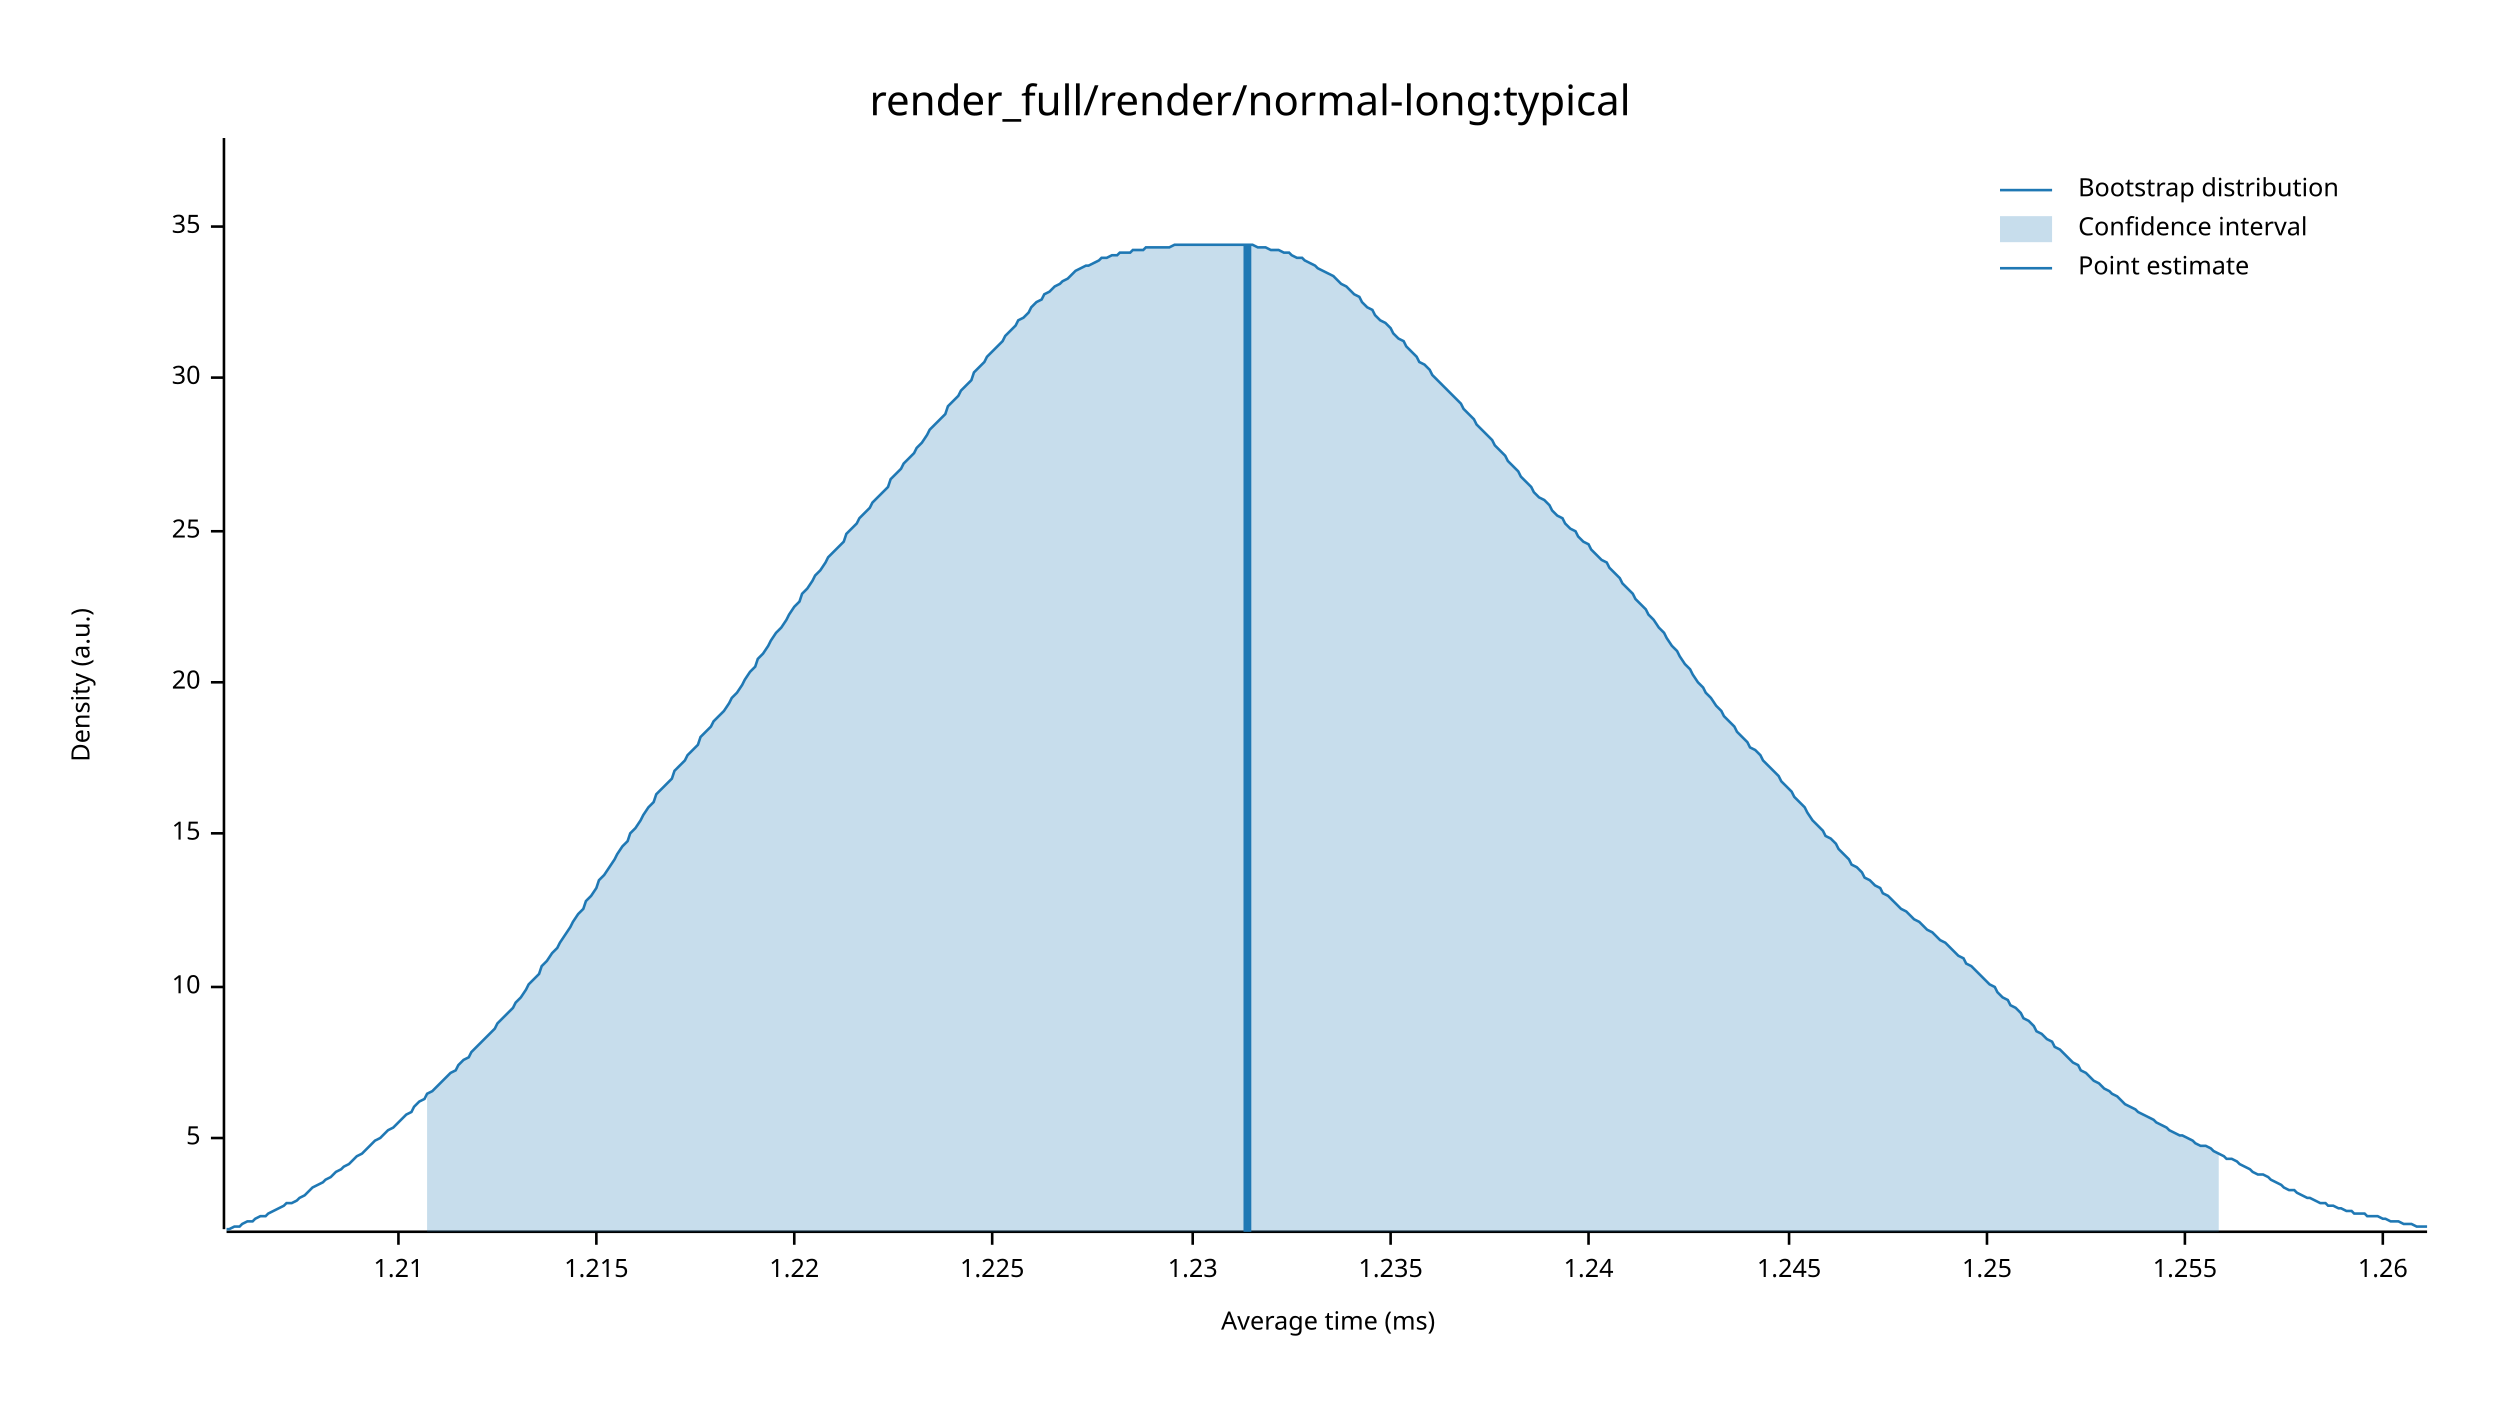
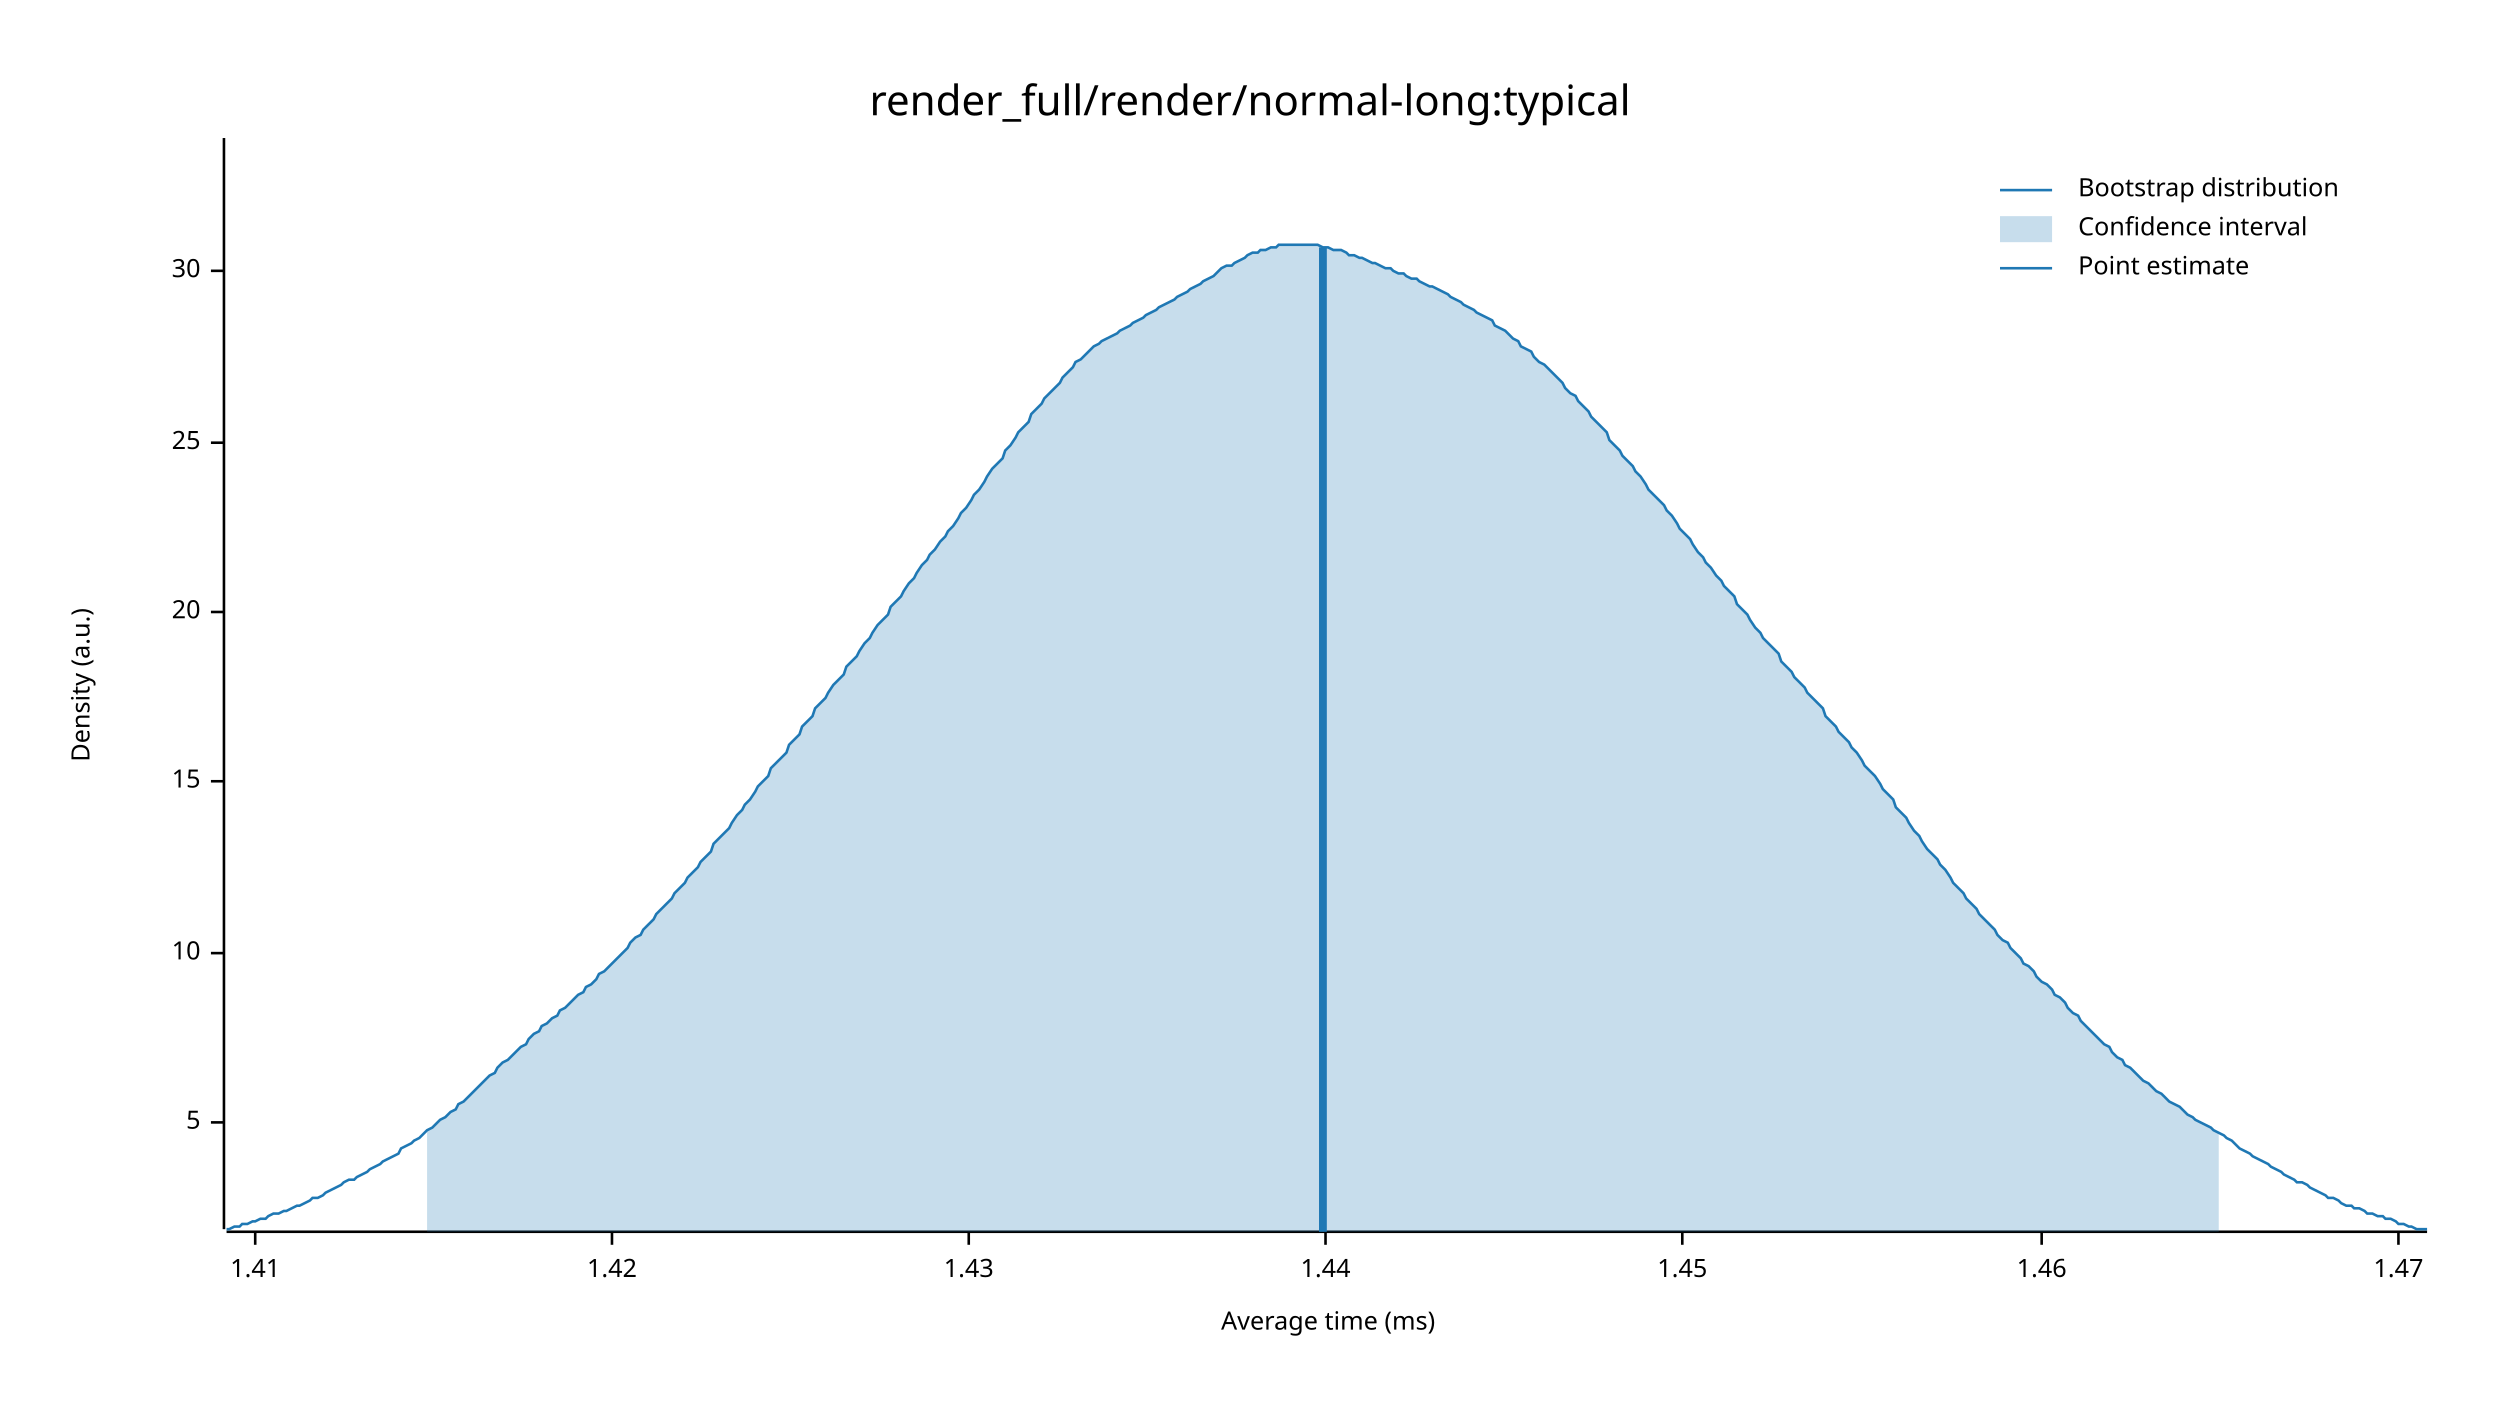
<svg xmlns="http://www.w3.org/2000/svg" width="960" height="540" viewBox="0 0 960 540">
  <text x="480" y="32" dy="0.76em" text-anchor="middle" font-family="sans-serif" font-size="16.129" opacity="1" fill="#000000">
render_full/render/normal-long:typical
</text>
  <text x="27" y="263" dy="0.76em" text-anchor="middle" font-family="sans-serif" font-size="9.677" opacity="1" fill="#000000" transform="rotate(270, 27, 263)">
Density (a.u.)
</text>
  <text x="510" y="513" dy="-0.5ex" text-anchor="middle" font-family="sans-serif" font-size="9.677" opacity="1" fill="#000000">
Average time (ms)
</text>
  <polyline fill="none" opacity="1" stroke="#000000" stroke-width="1" points="86,53 86,472 " />
-   <text x="77" y="437" dy="0.5ex" text-anchor="end" font-family="sans-serif" font-size="9.677" opacity="1" fill="#000000">
+   <text x="77" y="431" dy="0.5ex" text-anchor="end" font-family="sans-serif" font-size="9.677" opacity="1" fill="#000000">
5
</text>
-   <polyline fill="none" opacity="1" stroke="#000000" stroke-width="1" points="81,437 86,437 " />
-   <text x="77" y="379" dy="0.5ex" text-anchor="end" font-family="sans-serif" font-size="9.677" opacity="1" fill="#000000">
+   <polyline fill="none" opacity="1" stroke="#000000" stroke-width="1" points="81,431 86,431 " />
+   <text x="77" y="366" dy="0.5ex" text-anchor="end" font-family="sans-serif" font-size="9.677" opacity="1" fill="#000000">
10
</text>
-   <polyline fill="none" opacity="1" stroke="#000000" stroke-width="1" points="81,379 86,379 " />
-   <text x="77" y="320" dy="0.5ex" text-anchor="end" font-family="sans-serif" font-size="9.677" opacity="1" fill="#000000">
+   <polyline fill="none" opacity="1" stroke="#000000" stroke-width="1" points="81,366 86,366 " />
+   <text x="77" y="300" dy="0.5ex" text-anchor="end" font-family="sans-serif" font-size="9.677" opacity="1" fill="#000000">
15
</text>
-   <polyline fill="none" opacity="1" stroke="#000000" stroke-width="1" points="81,320 86,320 " />
-   <text x="77" y="262" dy="0.5ex" text-anchor="end" font-family="sans-serif" font-size="9.677" opacity="1" fill="#000000">
+   <polyline fill="none" opacity="1" stroke="#000000" stroke-width="1" points="81,300 86,300 " />
+   <text x="77" y="235" dy="0.5ex" text-anchor="end" font-family="sans-serif" font-size="9.677" opacity="1" fill="#000000">
20
</text>
-   <polyline fill="none" opacity="1" stroke="#000000" stroke-width="1" points="81,262 86,262 " />
-   <text x="77" y="204" dy="0.5ex" text-anchor="end" font-family="sans-serif" font-size="9.677" opacity="1" fill="#000000">
+   <polyline fill="none" opacity="1" stroke="#000000" stroke-width="1" points="81,235 86,235 " />
+   <text x="77" y="170" dy="0.5ex" text-anchor="end" font-family="sans-serif" font-size="9.677" opacity="1" fill="#000000">
25
</text>
-   <polyline fill="none" opacity="1" stroke="#000000" stroke-width="1" points="81,204 86,204 " />
-   <text x="77" y="145" dy="0.5ex" text-anchor="end" font-family="sans-serif" font-size="9.677" opacity="1" fill="#000000">
+   <polyline fill="none" opacity="1" stroke="#000000" stroke-width="1" points="81,170 86,170 " />
+   <text x="77" y="104" dy="0.5ex" text-anchor="end" font-family="sans-serif" font-size="9.677" opacity="1" fill="#000000">
30
</text>
-   <polyline fill="none" opacity="1" stroke="#000000" stroke-width="1" points="81,145 86,145 " />
-   <text x="77" y="87" dy="0.5ex" text-anchor="end" font-family="sans-serif" font-size="9.677" opacity="1" fill="#000000">
- 35
+   <polyline fill="none" opacity="1" stroke="#000000" stroke-width="1" points="81,104 86,104 " />
+   <polyline fill="none" opacity="1" stroke="#000000" stroke-width="1" points="87,473 932,473 " />
+   <text x="98" y="483" dy="0.76em" text-anchor="middle" font-family="sans-serif" font-size="9.677" opacity="1" fill="#000000">
+ 1.41
</text>
-   <polyline fill="none" opacity="1" stroke="#000000" stroke-width="1" points="81,87 86,87 " />
-   <polyline fill="none" opacity="1" stroke="#000000" stroke-width="1" points="87,473 932,473 " />
-   <text x="153" y="483" dy="0.76em" text-anchor="middle" font-family="sans-serif" font-size="9.677" opacity="1" fill="#000000">
- 1.21
+   <polyline fill="none" opacity="1" stroke="#000000" stroke-width="1" points="98,473 98,478 " />
+   <text x="235" y="483" dy="0.76em" text-anchor="middle" font-family="sans-serif" font-size="9.677" opacity="1" fill="#000000">
+ 1.42
</text>
-   <polyline fill="none" opacity="1" stroke="#000000" stroke-width="1" points="153,473 153,478 " />
-   <text x="229" y="483" dy="0.76em" text-anchor="middle" font-family="sans-serif" font-size="9.677" opacity="1" fill="#000000">
- 1.215
+   <polyline fill="none" opacity="1" stroke="#000000" stroke-width="1" points="235,473 235,478 " />
+   <text x="372" y="483" dy="0.76em" text-anchor="middle" font-family="sans-serif" font-size="9.677" opacity="1" fill="#000000">
+ 1.43
</text>
-   <polyline fill="none" opacity="1" stroke="#000000" stroke-width="1" points="229,473 229,478 " />
-   <text x="305" y="483" dy="0.76em" text-anchor="middle" font-family="sans-serif" font-size="9.677" opacity="1" fill="#000000">
- 1.22
+   <polyline fill="none" opacity="1" stroke="#000000" stroke-width="1" points="372,473 372,478 " />
+   <text x="509" y="483" dy="0.76em" text-anchor="middle" font-family="sans-serif" font-size="9.677" opacity="1" fill="#000000">
+ 1.44
</text>
-   <polyline fill="none" opacity="1" stroke="#000000" stroke-width="1" points="305,473 305,478 " />
-   <text x="381" y="483" dy="0.76em" text-anchor="middle" font-family="sans-serif" font-size="9.677" opacity="1" fill="#000000">
- 1.225
+   <polyline fill="none" opacity="1" stroke="#000000" stroke-width="1" points="509,473 509,478 " />
+   <text x="646" y="483" dy="0.76em" text-anchor="middle" font-family="sans-serif" font-size="9.677" opacity="1" fill="#000000">
+ 1.45
</text>
-   <polyline fill="none" opacity="1" stroke="#000000" stroke-width="1" points="381,473 381,478 " />
-   <text x="458" y="483" dy="0.76em" text-anchor="middle" font-family="sans-serif" font-size="9.677" opacity="1" fill="#000000">
- 1.23
+   <polyline fill="none" opacity="1" stroke="#000000" stroke-width="1" points="646,473 646,478 " />
+   <text x="784" y="483" dy="0.76em" text-anchor="middle" font-family="sans-serif" font-size="9.677" opacity="1" fill="#000000">
+ 1.46
</text>
-   <polyline fill="none" opacity="1" stroke="#000000" stroke-width="1" points="458,473 458,478 " />
-   <text x="534" y="483" dy="0.76em" text-anchor="middle" font-family="sans-serif" font-size="9.677" opacity="1" fill="#000000">
- 1.235
+   <polyline fill="none" opacity="1" stroke="#000000" stroke-width="1" points="784,473 784,478 " />
+   <text x="921" y="483" dy="0.76em" text-anchor="middle" font-family="sans-serif" font-size="9.677" opacity="1" fill="#000000">
+ 1.47
</text>
-   <polyline fill="none" opacity="1" stroke="#000000" stroke-width="1" points="534,473 534,478 " />
-   <text x="610" y="483" dy="0.76em" text-anchor="middle" font-family="sans-serif" font-size="9.677" opacity="1" fill="#000000">
- 1.24
- </text>
-   <polyline fill="none" opacity="1" stroke="#000000" stroke-width="1" points="610,473 610,478 " />
-   <text x="687" y="483" dy="0.76em" text-anchor="middle" font-family="sans-serif" font-size="9.677" opacity="1" fill="#000000">
- 1.245
- </text>
-   <polyline fill="none" opacity="1" stroke="#000000" stroke-width="1" points="687,473 687,478 " />
-   <text x="763" y="483" dy="0.76em" text-anchor="middle" font-family="sans-serif" font-size="9.677" opacity="1" fill="#000000">
- 1.25
- </text>
-   <polyline fill="none" opacity="1" stroke="#000000" stroke-width="1" points="763,473 763,478 " />
-   <text x="839" y="483" dy="0.76em" text-anchor="middle" font-family="sans-serif" font-size="9.677" opacity="1" fill="#000000">
- 1.255
- </text>
-   <polyline fill="none" opacity="1" stroke="#000000" stroke-width="1" points="839,473 839,478 " />
-   <text x="915" y="483" dy="0.76em" text-anchor="middle" font-family="sans-serif" font-size="9.677" opacity="1" fill="#000000">
- 1.26
- </text>
-   <polyline fill="none" opacity="1" stroke="#000000" stroke-width="1" points="915,473 915,478 " />
-   <polyline fill="none" opacity="1" stroke="#1F78B4" stroke-width="1" points="87,472 88,472 90,471 92,471 93,470 95,469 97,469 98,468 100,467 102,467 103,466 105,465 107,464 109,463 110,462 112,462 114,461 115,460 117,459 119,457 120,456 122,455 124,454 125,453 127,452 129,450 131,449 132,448 134,447 136,445 137,444 139,443 141,441 142,440 144,438 146,437 147,436 149,434 151,433 153,431 154,430 156,428 158,427 159,425 161,423 163,422 164,420 166,419 168,417 169,416 171,414 173,412 175,411 176,409 178,407 180,406 181,404 183,402 185,400 186,399 188,397 190,395 191,393 193,391 195,389 197,387 198,385 200,383 202,380 203,378 205,376 207,374 208,371 210,369 212,366 214,364 215,362 217,359 219,356 220,354 222,351 224,349 225,346 227,344 229,341 230,338 232,336 234,333 236,330 237,328 239,325 241,323 242,320 244,318 246,315 247,313 249,310 251,308 252,305 254,303 256,301 258,299 259,296 261,294 263,292 264,290 266,288 268,286 269,283 271,281 273,279 274,277 276,275 278,273 280,270 281,268 283,266 285,263 286,261 288,258 290,256 291,253 293,251 295,248 296,246 298,243 300,241 302,238 303,236 305,233 307,231 308,228 310,226 312,223 313,221 315,219 317,216 318,214 320,212 322,210 324,208 325,205 327,203 329,201 330,199 332,197 334,195 335,193 337,191 339,189 341,187 342,184 344,182 346,180 347,178 349,176 351,174 352,172 354,170 356,167 357,165 359,163 361,161 363,159 364,156 366,154 368,152 369,150 371,148 373,146 374,143 376,141 378,139 379,137 381,135 383,133 385,131 386,129 388,127 390,125 391,123 393,122 395,120 396,118 398,116 400,115 401,113 403,112 405,110 407,109 408,108 410,107 412,105 413,104 415,103 417,102 418,102 420,101 422,100 423,99 425,99 427,98 429,98 430,97 432,97 434,97 435,96 437,96 439,96 440,95 442,95 444,95 445,95 447,95 449,95 451,94 452,94 454,94 456,94 457,94 459,94 461,94 462,94 464,94 466,94 468,94 469,94 471,94 473,94 474,94 476,94 478,94 479,94 481,94 483,95 484,95 486,95 488,96 490,96 491,96 493,97 495,97 496,98 498,99 500,99 501,100 503,101 505,102 506,103 508,104 510,105 512,106 513,107 515,109 517,110 518,111 520,113 522,114 523,116 525,118 527,119 528,121 530,123 532,124 534,126 535,128 537,130 539,131 540,133 542,135 544,137 545,139 547,140 549,142 550,144 552,146 554,148 556,150 557,151 559,153 561,155 562,157 564,159 566,161 567,163 569,165 571,167 573,169 574,171 576,173 578,175 579,177 581,179 583,181 584,183 586,185 588,187 589,189 591,191 593,192 595,194 596,196 598,198 600,199 601,201 603,203 605,204 606,206 608,208 610,209 611,211 613,213 615,215 617,216 618,218 620,220 622,222 623,224 625,226 627,228 628,230 630,232 632,234 633,236 635,238 637,241 639,243 640,245 642,248 644,250 645,252 647,255 649,257 650,259 652,262 654,264 655,266 657,268 659,271 661,273 662,275 664,277 666,279 667,281 669,283 671,285 672,287 674,288 676,290 677,292 679,294 681,296 683,298 684,300 686,302 688,304 689,306 691,308 693,310 694,312 696,315 698,317 700,319 701,321 703,322 705,324 706,326 708,328 710,330 711,332 713,333 715,335 716,337 718,338 720,340 722,341 723,343 725,344 727,346 728,347 730,349 732,350 733,351 735,353 737,354 738,355 740,357 742,358 744,360 745,361 747,362 749,364 750,365 752,367 754,368 755,370 757,371 759,373 760,374 762,376 764,378 766,379 767,381 769,383 771,384 772,386 774,387 776,389 777,391 779,392 781,394 782,396 784,397 786,399 788,400 789,402 791,403 793,405 794,406 796,408 798,409 799,411 801,412 803,414 804,415 806,416 808,418 810,419 811,420 813,421 815,423 816,424 818,425 820,426 821,427 823,428 825,429 827,430 828,431 830,432 832,433 833,434 835,435 837,436 838,436 840,437 842,438 843,439 845,440 847,440 849,441 850,442 852,443 854,444 855,445 857,445 859,446 860,447 862,448 864,449 865,450 867,451 869,451 871,452 872,453 874,454 876,455 877,456 879,457 881,457 882,458 884,459 886,460 887,460 889,461 891,462 893,462 894,463 896,463 898,464 899,464 901,465 903,465 904,466 906,466 908,466 909,467 911,467 913,467 915,468 916,468 918,469 920,469 921,469 923,470 925,470 926,470 928,471 930,471 932,471 " />
-   <polygon opacity="0.25" fill="#1F78B4" points="164,420 166,419 168,417 169,416 171,414 173,412 175,411 176,409 178,407 180,406 181,404 183,402 185,400 186,399 188,397 190,395 191,393 193,391 195,389 197,387 198,385 200,383 202,380 203,378 205,376 207,374 208,371 210,369 212,366 214,364 215,362 217,359 219,356 220,354 222,351 224,349 225,346 227,344 229,341 230,338 232,336 234,333 236,330 237,328 239,325 241,323 242,320 244,318 246,315 247,313 249,310 251,308 252,305 254,303 256,301 258,299 259,296 261,294 263,292 264,290 266,288 268,286 269,283 271,281 273,279 274,277 276,275 278,273 280,270 281,268 283,266 285,263 286,261 288,258 290,256 291,253 293,251 295,248 296,246 298,243 300,241 302,238 303,236 305,233 307,231 308,228 310,226 312,223 313,221 315,219 317,216 318,214 320,212 322,210 324,208 325,205 327,203 329,201 330,199 332,197 334,195 335,193 337,191 339,189 341,187 342,184 344,182 346,180 347,178 349,176 351,174 352,172 354,170 356,167 357,165 359,163 361,161 363,159 364,156 366,154 368,152 369,150 371,148 373,146 374,143 376,141 378,139 379,137 381,135 383,133 385,131 386,129 388,127 390,125 391,123 393,122 395,120 396,118 398,116 400,115 401,113 403,112 405,110 407,109 408,108 410,107 412,105 413,104 415,103 417,102 418,102 420,101 422,100 423,99 425,99 427,98 429,98 430,97 432,97 434,97 435,96 437,96 439,96 440,95 442,95 444,95 445,95 447,95 449,95 451,94 452,94 454,94 456,94 457,94 459,94 461,94 462,94 464,94 466,94 468,94 469,94 471,94 473,94 474,94 476,94 478,94 479,94 481,94 483,95 484,95 486,95 488,96 490,96 491,96 493,97 495,97 496,98 498,99 500,99 501,100 503,101 505,102 506,103 508,104 510,105 512,106 513,107 515,109 517,110 518,111 520,113 522,114 523,116 525,118 527,119 528,121 530,123 532,124 534,126 535,128 537,130 539,131 540,133 542,135 544,137 545,139 547,140 549,142 550,144 552,146 554,148 556,150 557,151 559,153 561,155 562,157 564,159 566,161 567,163 569,165 571,167 573,169 574,171 576,173 578,175 579,177 581,179 583,181 584,183 586,185 588,187 589,189 591,191 593,192 595,194 596,196 598,198 600,199 601,201 603,203 605,204 606,206 608,208 610,209 611,211 613,213 615,215 617,216 618,218 620,220 622,222 623,224 625,226 627,228 628,230 630,232 632,234 633,236 635,238 637,241 639,243 640,245 642,248 644,250 645,252 647,255 649,257 650,259 652,262 654,264 655,266 657,268 659,271 661,273 662,275 664,277 666,279 667,281 669,283 671,285 672,287 674,288 676,290 677,292 679,294 681,296 683,298 684,300 686,302 688,304 689,306 691,308 693,310 694,312 696,315 698,317 700,319 701,321 703,322 705,324 706,326 708,328 710,330 711,332 713,333 715,335 716,337 718,338 720,340 722,341 723,343 725,344 727,346 728,347 730,349 732,350 733,351 735,353 737,354 738,355 740,357 742,358 744,360 745,361 747,362 749,364 750,365 752,367 754,368 755,370 757,371 759,373 760,374 762,376 764,378 766,379 767,381 769,383 771,384 772,386 774,387 776,389 777,391 779,392 781,394 782,396 784,397 786,399 788,400 789,402 791,403 793,405 794,406 796,408 798,409 799,411 801,412 803,414 804,415 806,416 808,418 810,419 811,420 813,421 815,423 816,424 818,425 820,426 821,427 823,428 825,429 827,430 828,431 830,432 832,433 833,434 835,435 837,436 838,436 840,437 842,438 843,439 845,440 847,440 849,441 850,442 852,443 852,473 164,473 " />
-   <polyline fill="none" opacity="1" stroke="#1F78B4" stroke-width="3" points="479,473 479,94 " />
+   <polyline fill="none" opacity="1" stroke="#000000" stroke-width="1" points="921,473 921,478 " />
+   <polyline fill="none" opacity="1" stroke="#1F78B4" stroke-width="1" points="87,472 88,472 90,471 92,471 93,470 95,470 97,469 98,469 100,468 102,468 103,467 105,466 107,466 109,465 110,465 112,464 114,463 115,463 117,462 119,461 120,460 122,460 124,459 125,458 127,457 129,456 131,455 132,454 134,453 136,453 137,452 139,451 141,450 142,449 144,448 146,447 147,446 149,445 151,444 153,443 154,441 156,440 158,439 159,438 161,437 163,435 164,434 166,433 168,431 169,430 171,429 173,427 175,426 176,424 178,423 180,421 181,420 183,418 185,416 186,415 188,413 190,412 191,410 193,408 195,407 197,405 198,404 200,402 202,401 203,399 205,397 207,396 208,394 210,393 212,391 214,390 215,388 217,387 219,385 220,384 222,382 224,381 225,379 227,378 229,376 230,374 232,373 234,371 236,369 237,368 239,366 241,364 242,362 244,360 246,359 247,357 249,355 251,353 252,351 254,349 256,347 258,345 259,343 261,341 263,339 264,337 266,335 268,333 269,331 271,329 273,327 274,324 276,322 278,320 280,318 281,316 283,313 285,311 286,309 288,307 290,304 291,302 293,300 295,298 296,295 298,293 300,291 302,289 303,286 305,284 307,282 308,279 310,277 312,275 313,272 315,270 317,268 318,266 320,263 322,261 324,259 325,256 327,254 329,252 330,250 332,247 334,245 335,243 337,240 339,238 341,236 342,233 344,231 346,229 347,227 349,224 351,222 352,220 354,217 356,215 357,213 359,211 361,208 363,206 364,204 366,202 368,199 369,197 371,195 373,192 374,190 376,188 378,185 379,183 381,180 383,178 385,176 386,173 388,171 390,168 391,166 393,164 395,162 396,159 398,157 400,155 401,153 403,151 405,149 407,147 408,145 410,143 412,141 413,139 415,138 417,136 418,135 420,133 422,132 423,131 425,130 427,129 429,128 430,127 432,126 434,125 435,124 437,123 439,122 440,121 442,120 444,119 445,118 447,117 449,116 451,115 452,114 454,113 456,112 457,111 459,110 461,109 462,108 464,107 466,106 468,104 469,103 471,102 473,102 474,101 476,100 478,99 479,98 481,97 483,97 484,96 486,96 488,95 490,95 491,94 493,94 495,94 496,94 498,94 500,94 501,94 503,94 505,94 506,94 508,95 510,95 512,96 513,96 515,96 517,97 518,98 520,98 522,99 523,99 525,100 527,101 528,101 530,102 532,103 534,103 535,104 537,105 539,105 540,106 542,107 544,107 545,108 547,109 549,110 550,110 552,111 554,112 556,113 557,114 559,115 561,116 562,117 564,118 566,119 567,120 569,121 571,122 573,123 574,125 576,126 578,127 579,128 581,130 583,131 584,133 586,134 588,135 589,137 591,139 593,140 595,142 596,143 598,145 600,147 601,149 603,151 605,152 606,154 608,156 610,158 611,160 613,162 615,164 617,166 618,169 620,171 622,173 623,175 625,177 627,179 628,181 630,183 632,186 633,188 635,190 637,192 639,194 640,196 642,198 644,201 645,203 647,205 649,207 650,209 652,212 654,214 655,216 657,218 659,221 661,223 662,225 664,227 666,229 667,232 669,234 671,236 672,238 674,241 676,243 677,245 679,247 681,249 683,251 684,254 686,256 688,258 689,260 691,262 693,264 694,266 696,268 698,270 700,272 701,275 703,277 705,279 706,281 708,283 710,285 711,287 713,289 715,292 716,294 718,296 720,298 722,301 723,303 725,305 727,307 728,310 730,312 732,314 733,316 735,319 737,321 738,323 740,326 742,328 744,330 745,332 747,334 749,337 750,339 752,341 754,343 755,345 757,347 759,349 760,351 762,353 764,355 766,357 767,359 769,361 771,362 772,364 774,366 776,368 777,370 779,371 781,373 782,375 784,377 786,378 788,380 789,382 791,383 793,385 794,387 796,389 798,390 799,392 801,394 803,396 804,397 806,399 808,401 810,402 811,404 813,406 815,407 816,409 818,410 820,412 821,413 823,415 825,416 827,418 828,419 830,420 832,422 833,423 835,424 837,425 838,426 840,428 842,429 843,430 845,431 847,432 849,433 850,434 852,435 854,436 855,437 857,438 859,440 860,441 862,442 864,443 865,444 867,445 869,446 871,447 872,448 874,449 876,450 877,451 879,452 881,453 882,454 884,454 886,455 887,456 889,457 891,458 893,459 894,460 896,460 898,461 899,462 901,463 903,463 904,464 906,464 908,465 909,466 911,466 913,467 915,467 916,468 918,468 920,469 921,470 923,470 925,471 926,471 928,472 930,472 932,472 " />
+   <polygon opacity="0.25" fill="#1F78B4" points="164,434 166,433 168,431 169,430 171,429 173,427 175,426 176,424 178,423 180,421 181,420 183,418 185,416 186,415 188,413 190,412 191,410 193,408 195,407 197,405 198,404 200,402 202,401 203,399 205,397 207,396 208,394 210,393 212,391 214,390 215,388 217,387 219,385 220,384 222,382 224,381 225,379 227,378 229,376 230,374 232,373 234,371 236,369 237,368 239,366 241,364 242,362 244,360 246,359 247,357 249,355 251,353 252,351 254,349 256,347 258,345 259,343 261,341 263,339 264,337 266,335 268,333 269,331 271,329 273,327 274,324 276,322 278,320 280,318 281,316 283,313 285,311 286,309 288,307 290,304 291,302 293,300 295,298 296,295 298,293 300,291 302,289 303,286 305,284 307,282 308,279 310,277 312,275 313,272 315,270 317,268 318,266 320,263 322,261 324,259 325,256 327,254 329,252 330,250 332,247 334,245 335,243 337,240 339,238 341,236 342,233 344,231 346,229 347,227 349,224 351,222 352,220 354,217 356,215 357,213 359,211 361,208 363,206 364,204 366,202 368,199 369,197 371,195 373,192 374,190 376,188 378,185 379,183 381,180 383,178 385,176 386,173 388,171 390,168 391,166 393,164 395,162 396,159 398,157 400,155 401,153 403,151 405,149 407,147 408,145 410,143 412,141 413,139 415,138 417,136 418,135 420,133 422,132 423,131 425,130 427,129 429,128 430,127 432,126 434,125 435,124 437,123 439,122 440,121 442,120 444,119 445,118 447,117 449,116 451,115 452,114 454,113 456,112 457,111 459,110 461,109 462,108 464,107 466,106 468,104 469,103 471,102 473,102 474,101 476,100 478,99 479,98 481,97 483,97 484,96 486,96 488,95 490,95 491,94 493,94 495,94 496,94 498,94 500,94 501,94 503,94 505,94 506,94 508,95 510,95 512,96 513,96 515,96 517,97 518,98 520,98 522,99 523,99 525,100 527,101 528,101 530,102 532,103 534,103 535,104 537,105 539,105 540,106 542,107 544,107 545,108 547,109 549,110 550,110 552,111 554,112 556,113 557,114 559,115 561,116 562,117 564,118 566,119 567,120 569,121 571,122 573,123 574,125 576,126 578,127 579,128 581,130 583,131 584,133 586,134 588,135 589,137 591,139 593,140 595,142 596,143 598,145 600,147 601,149 603,151 605,152 606,154 608,156 610,158 611,160 613,162 615,164 617,166 618,169 620,171 622,173 623,175 625,177 627,179 628,181 630,183 632,186 633,188 635,190 637,192 639,194 640,196 642,198 644,201 645,203 647,205 649,207 650,209 652,212 654,214 655,216 657,218 659,221 661,223 662,225 664,227 666,229 667,232 669,234 671,236 672,238 674,241 676,243 677,245 679,247 681,249 683,251 684,254 686,256 688,258 689,260 691,262 693,264 694,266 696,268 698,270 700,272 701,275 703,277 705,279 706,281 708,283 710,285 711,287 713,289 715,292 716,294 718,296 720,298 722,301 723,303 725,305 727,307 728,310 730,312 732,314 733,316 735,319 737,321 738,323 740,326 742,328 744,330 745,332 747,334 749,337 750,339 752,341 754,343 755,345 757,347 759,349 760,351 762,353 764,355 766,357 767,359 769,361 771,362 772,364 774,366 776,368 777,370 779,371 781,373 782,375 784,377 786,378 788,380 789,382 791,383 793,385 794,387 796,389 798,390 799,392 801,394 803,396 804,397 806,399 808,401 810,402 811,404 813,406 815,407 816,409 818,410 820,412 821,413 823,415 825,416 827,418 828,419 830,420 832,422 833,423 835,424 837,425 838,426 840,428 842,429 843,430 845,431 847,432 849,433 850,434 852,435 852,473 164,473 " />
+   <polyline fill="none" opacity="1" stroke="#1F78B4" stroke-width="3" points="508,473 508,95 " />
  <text x="798" y="68" dy="0.76em" text-anchor="start" font-family="sans-serif" font-size="9.677" opacity="1" fill="#000000">
Bootstrap distribution
</text>
  <text x="798" y="83" dy="0.76em" text-anchor="start" font-family="sans-serif" font-size="9.677" opacity="1" fill="#000000">
Confidence interval
</text>
  <text x="798" y="98" dy="0.76em" text-anchor="start" font-family="sans-serif" font-size="9.677" opacity="1" fill="#000000">
Point estimate
</text>
  <polyline fill="none" opacity="1" stroke="#1F78B4" stroke-width="1" points="768,73 788,73 " />
  <rect x="768" y="83" width="20" height="10" opacity="0.25" fill="#1F78B4" stroke="none" />
  <polyline fill="none" opacity="1" stroke="#1F78B4" stroke-width="1" points="768,103 788,103 " />
</svg>
